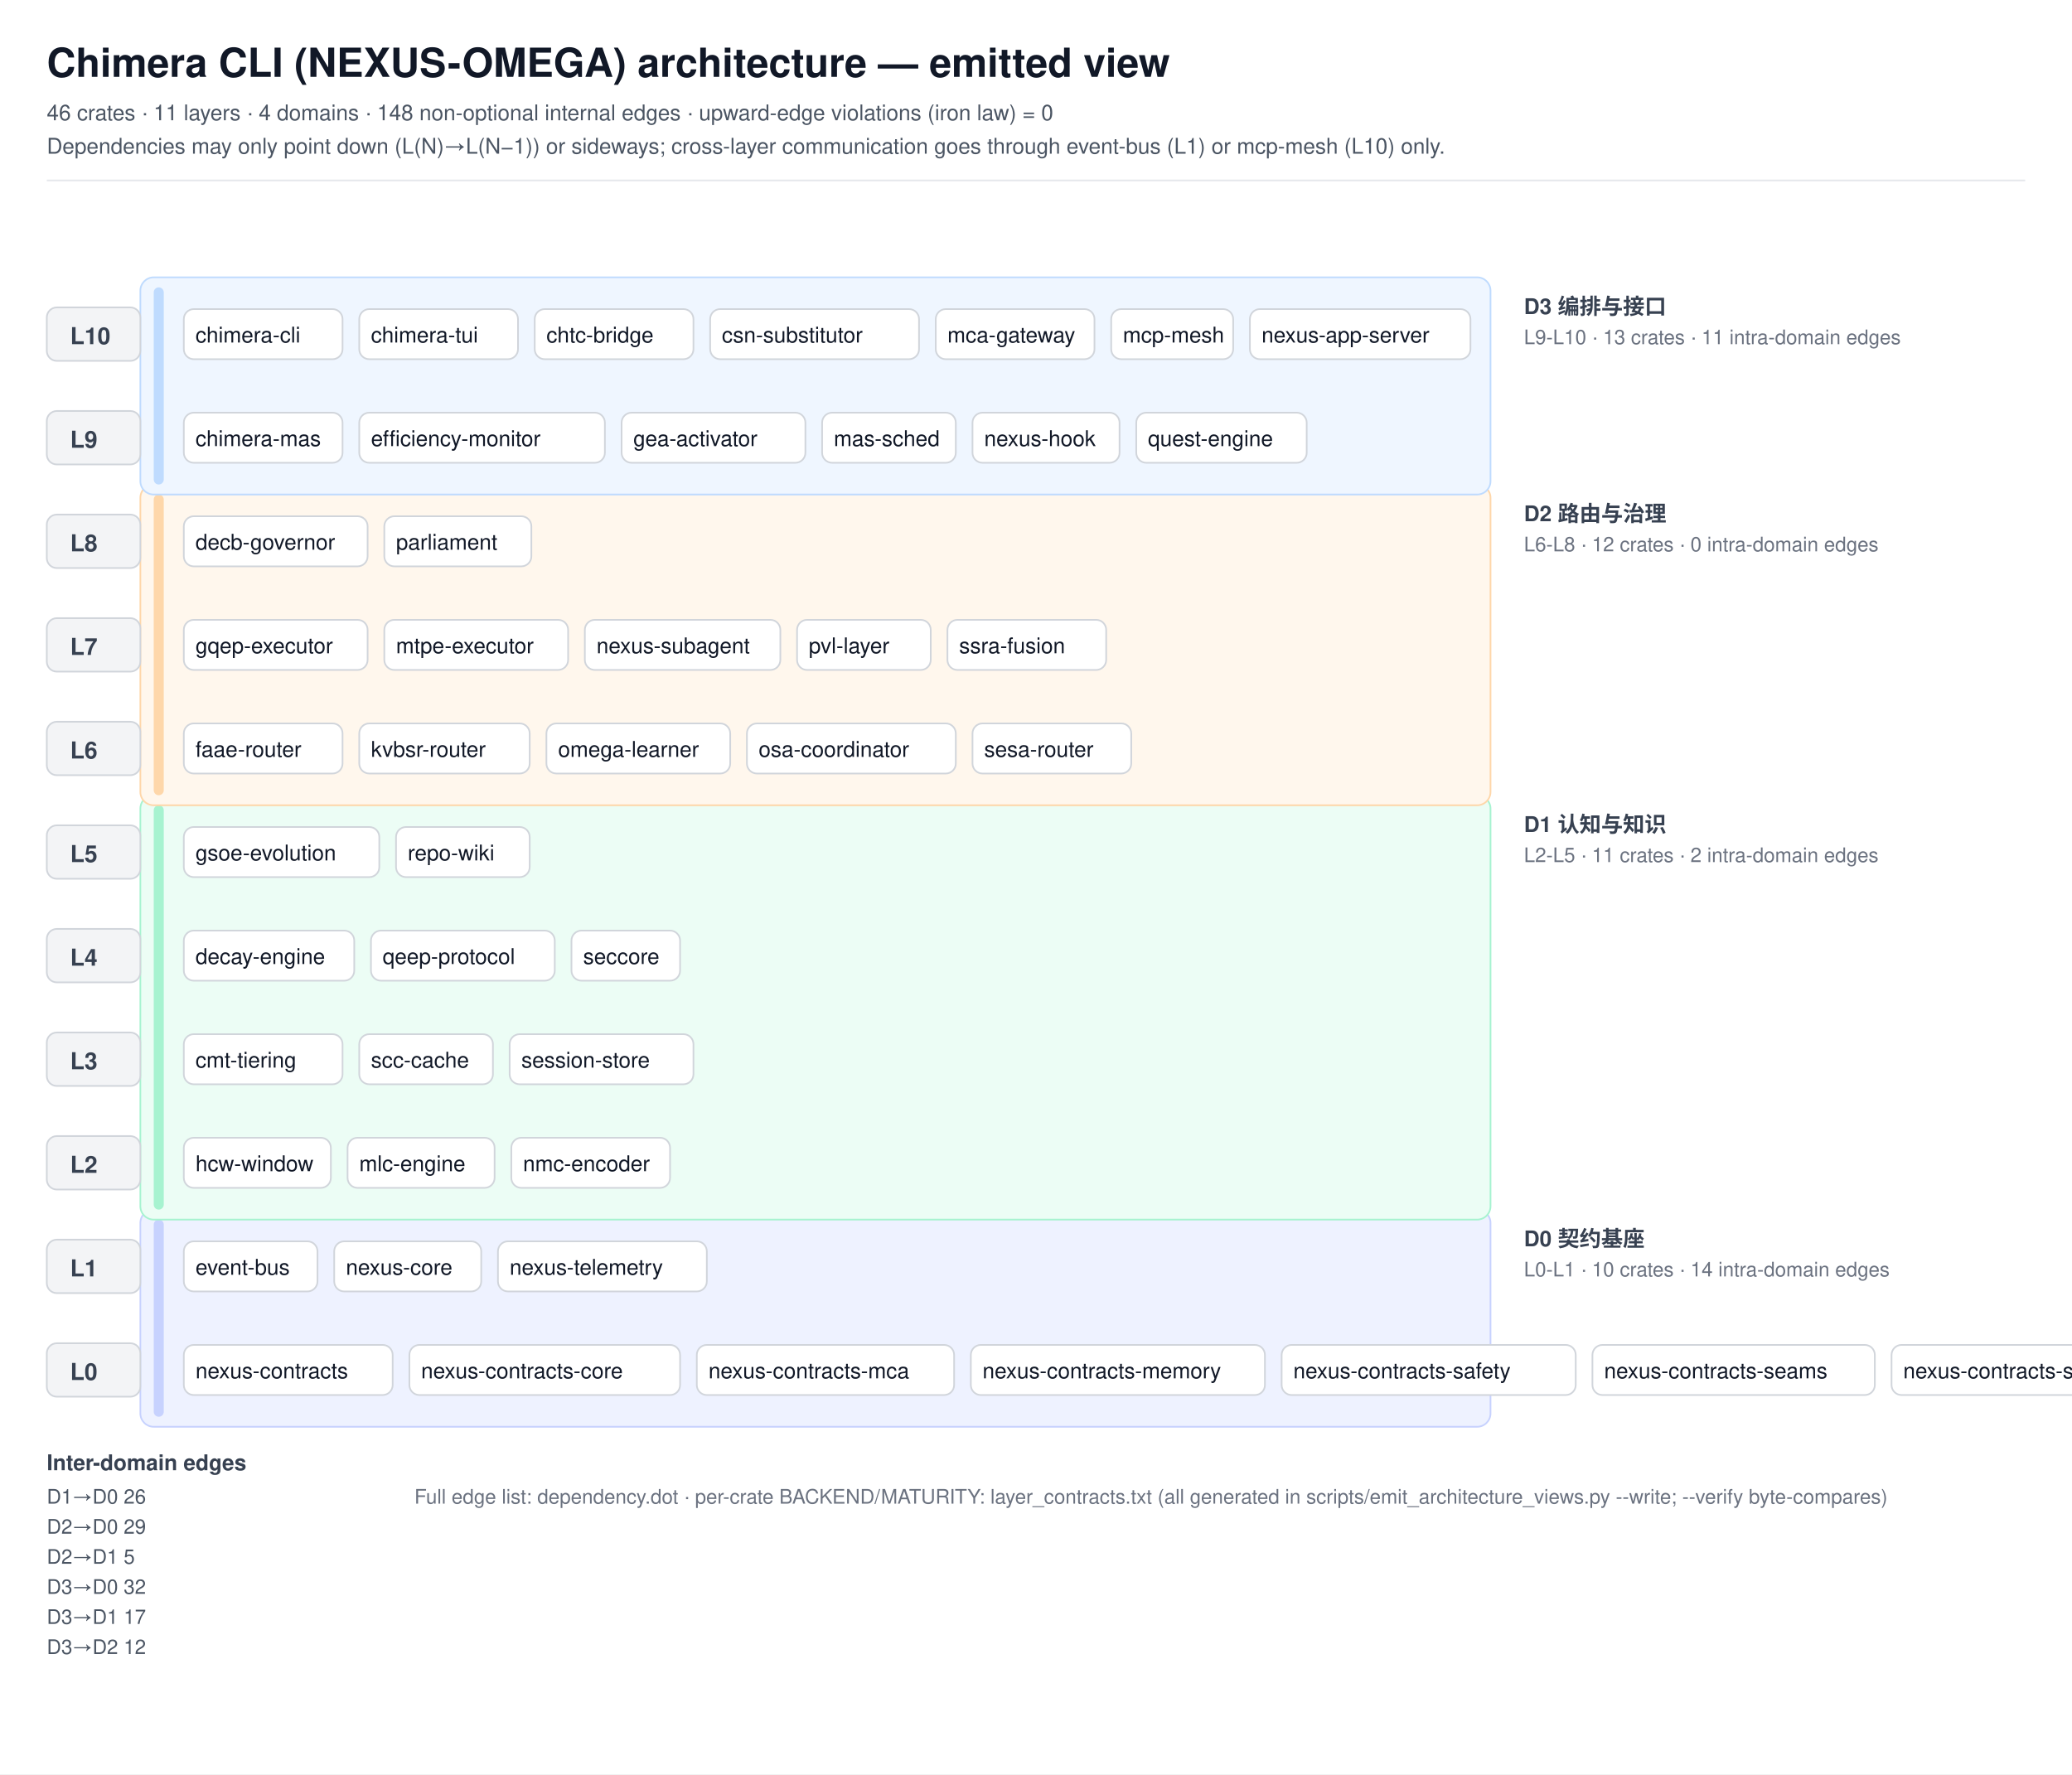
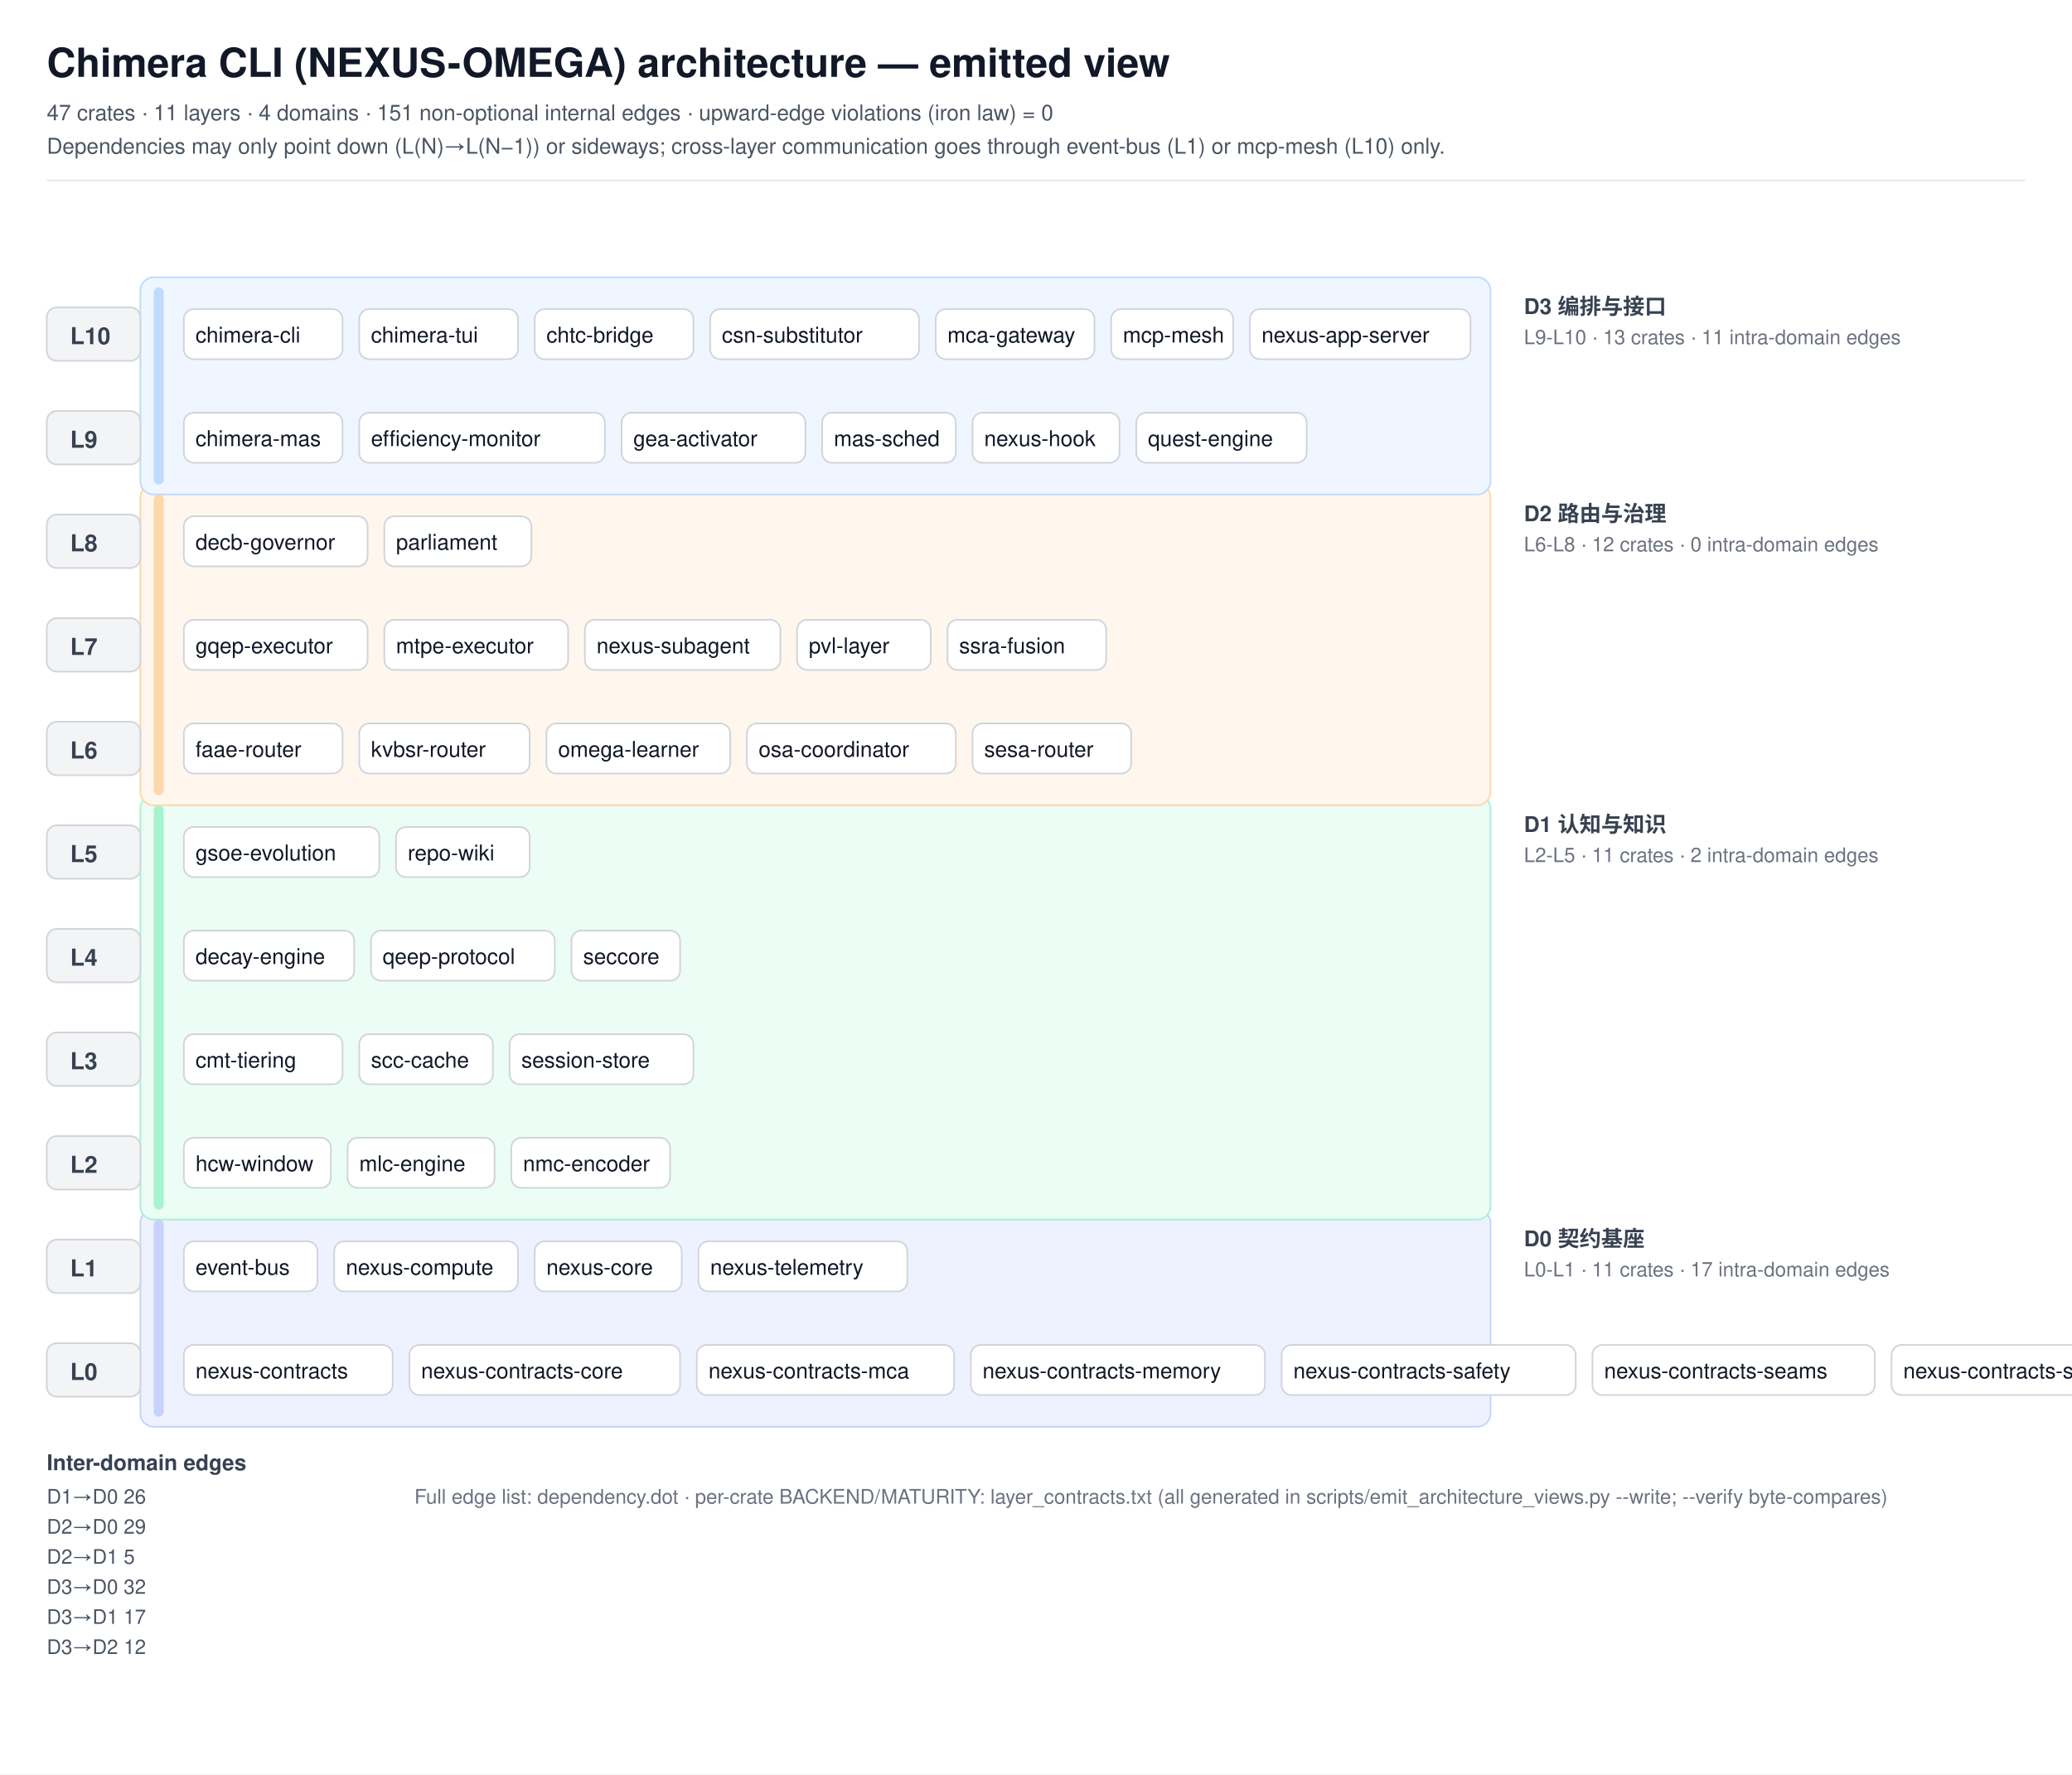
<svg xmlns="http://www.w3.org/2000/svg" viewBox="0 0 1240 1062" width="1240" height="1062" font-family="Helvetica, Arial, sans-serif">
  <rect x="0" y="0" width="1240" height="1062" fill="#ffffff" />
  <text x="28" y="46" font-size="24" font-weight="bold" fill="#111827">Chimera CLI (NEXUS-OMEGA) architecture — emitted view</text>
-   <text x="28" y="72" font-size="13" fill="#4b5563">46 crates · 11 layers · 4 domains · 148 non-optional internal edges · upward-edge violations (iron law) = 0</text>
+   <text x="28" y="72" font-size="13" fill="#4b5563">47 crates · 11 layers · 4 domains · 151 non-optional internal edges · upward-edge violations (iron law) = 0</text>
  <text x="28" y="92" font-size="13" fill="#4b5563">Dependencies may only point down (L(N)→L(N−1)) or sideways; cross-layer communication goes through event-bus (L1) or mcp-mesh (L10) only.</text>
  <line x1="28" y1="108" x2="1212" y2="108" stroke="#e5e7eb" />
  <rect x="84" y="724" width="808" height="130" rx="8" fill="#eef2ff" stroke="#c7d2fe" />
  <rect x="92" y="730" width="6" height="118" rx="3" fill="#c7d2fe" />
  <text x="912" y="746" font-size="13" font-weight="bold" fill="#374151">D0 契约基座</text>
-   <text x="912" y="764" font-size="12" fill="#6b7280">L0-L1 · 10 crates · 14 intra-domain edges</text>
+   <text x="912" y="764" font-size="12" fill="#6b7280">L0-L1 · 11 crates · 17 intra-domain edges</text>
  <rect x="84" y="476" width="808" height="254" rx="8" fill="#ecfdf5" stroke="#a7f3d0" />
  <rect x="92" y="482" width="6" height="242" rx="3" fill="#a7f3d0" />
  <text x="912" y="498" font-size="13" font-weight="bold" fill="#374151">D1 认知与知识</text>
  <text x="912" y="516" font-size="12" fill="#6b7280">L2-L5 · 11 crates · 2 intra-domain edges</text>
  <rect x="84" y="290" width="808" height="192" rx="8" fill="#fff7ed" stroke="#fed7aa" />
  <rect x="92" y="296" width="6" height="180" rx="3" fill="#fed7aa" />
  <text x="912" y="312" font-size="13" font-weight="bold" fill="#374151">D2 路由与治理</text>
  <text x="912" y="330" font-size="12" fill="#6b7280">L6-L8 · 12 crates · 0 intra-domain edges</text>
  <rect x="84" y="166" width="808" height="130" rx="8" fill="#eff6ff" stroke="#bfdbfe" />
  <rect x="92" y="172" width="6" height="118" rx="3" fill="#bfdbfe" />
  <text x="912" y="188" font-size="13" font-weight="bold" fill="#374151">D3 编排与接口</text>
  <text x="912" y="206" font-size="12" fill="#6b7280">L9-L10 · 13 crates · 11 intra-domain edges</text>
  <rect x="28" y="184" width="56" height="32" rx="6" fill="#f3f4f6" stroke="#d1d5db" />
  <text x="42" y="206" font-size="14" font-weight="bold" fill="#374151">L10</text>
  <rect x="110" y="185" width="95" height="30" rx="6" fill="#ffffff" stroke="#d1d5db" />
  <text x="117" y="205" font-size="13" fill="#111827">chimera-cli</text>
  <rect x="215" y="185" width="95" height="30" rx="6" fill="#ffffff" stroke="#d1d5db" />
  <text x="222" y="205" font-size="13" fill="#111827">chimera-tui</text>
  <rect x="320" y="185" width="95" height="30" rx="6" fill="#ffffff" stroke="#d1d5db" />
  <text x="327" y="205" font-size="13" fill="#111827">chtc-bridge</text>
  <rect x="425" y="185" width="125" height="30" rx="6" fill="#ffffff" stroke="#d1d5db" />
  <text x="432" y="205" font-size="13" fill="#111827">csn-substitutor</text>
  <rect x="560" y="185" width="95" height="30" rx="6" fill="#ffffff" stroke="#d1d5db" />
  <text x="567" y="205" font-size="13" fill="#111827">mca-gateway</text>
  <rect x="665" y="185" width="73" height="30" rx="6" fill="#ffffff" stroke="#d1d5db" />
  <text x="672" y="205" font-size="13" fill="#111827">mcp-mesh</text>
  <rect x="748" y="185" width="132" height="30" rx="6" fill="#ffffff" stroke="#d1d5db" />
  <text x="755" y="205" font-size="13" fill="#111827">nexus-app-server</text>
  <rect x="28" y="246" width="56" height="32" rx="6" fill="#f3f4f6" stroke="#d1d5db" />
  <text x="42" y="268" font-size="14" font-weight="bold" fill="#374151">L9</text>
  <rect x="110" y="247" width="95" height="30" rx="6" fill="#ffffff" stroke="#d1d5db" />
  <text x="117" y="267" font-size="13" fill="#111827">chimera-mas</text>
  <rect x="215" y="247" width="147" height="30" rx="6" fill="#ffffff" stroke="#d1d5db" />
  <text x="222" y="267" font-size="13" fill="#111827">efficiency-monitor</text>
  <rect x="372" y="247" width="110" height="30" rx="6" fill="#ffffff" stroke="#d1d5db" />
  <text x="379" y="267" font-size="13" fill="#111827">gea-activator</text>
  <rect x="492" y="247" width="80" height="30" rx="6" fill="#ffffff" stroke="#d1d5db" />
  <text x="499" y="267" font-size="13" fill="#111827">mas-sched</text>
  <rect x="582" y="247" width="88" height="30" rx="6" fill="#ffffff" stroke="#d1d5db" />
  <text x="589" y="267" font-size="13" fill="#111827">nexus-hook</text>
  <rect x="680" y="247" width="102" height="30" rx="6" fill="#ffffff" stroke="#d1d5db" />
  <text x="687" y="267" font-size="13" fill="#111827">quest-engine</text>
  <rect x="28" y="308" width="56" height="32" rx="6" fill="#f3f4f6" stroke="#d1d5db" />
  <text x="42" y="330" font-size="14" font-weight="bold" fill="#374151">L8</text>
  <rect x="110" y="309" width="110" height="30" rx="6" fill="#ffffff" stroke="#d1d5db" />
  <text x="117" y="329" font-size="13" fill="#111827">decb-governor</text>
  <rect x="230" y="309" width="88" height="30" rx="6" fill="#ffffff" stroke="#d1d5db" />
  <text x="237" y="329" font-size="13" fill="#111827">parliament</text>
  <rect x="28" y="370" width="56" height="32" rx="6" fill="#f3f4f6" stroke="#d1d5db" />
  <text x="42" y="392" font-size="14" font-weight="bold" fill="#374151">L7</text>
  <rect x="110" y="371" width="110" height="30" rx="6" fill="#ffffff" stroke="#d1d5db" />
  <text x="117" y="391" font-size="13" fill="#111827">gqep-executor</text>
  <rect x="230" y="371" width="110" height="30" rx="6" fill="#ffffff" stroke="#d1d5db" />
  <text x="237" y="391" font-size="13" fill="#111827">mtpe-executor</text>
  <rect x="350" y="371" width="117" height="30" rx="6" fill="#ffffff" stroke="#d1d5db" />
  <text x="357" y="391" font-size="13" fill="#111827">nexus-subagent</text>
  <rect x="477" y="371" width="80" height="30" rx="6" fill="#ffffff" stroke="#d1d5db" />
  <text x="484" y="391" font-size="13" fill="#111827">pvl-layer</text>
  <rect x="567" y="371" width="95" height="30" rx="6" fill="#ffffff" stroke="#d1d5db" />
  <text x="574" y="391" font-size="13" fill="#111827">ssra-fusion</text>
  <rect x="28" y="432" width="56" height="32" rx="6" fill="#f3f4f6" stroke="#d1d5db" />
  <text x="42" y="454" font-size="14" font-weight="bold" fill="#374151">L6</text>
  <rect x="110" y="433" width="95" height="30" rx="6" fill="#ffffff" stroke="#d1d5db" />
  <text x="117" y="453" font-size="13" fill="#111827">faae-router</text>
  <rect x="215" y="433" width="102" height="30" rx="6" fill="#ffffff" stroke="#d1d5db" />
  <text x="222" y="453" font-size="13" fill="#111827">kvbsr-router</text>
  <rect x="327" y="433" width="110" height="30" rx="6" fill="#ffffff" stroke="#d1d5db" />
  <text x="334" y="453" font-size="13" fill="#111827">omega-learner</text>
  <rect x="447" y="433" width="125" height="30" rx="6" fill="#ffffff" stroke="#d1d5db" />
  <text x="454" y="453" font-size="13" fill="#111827">osa-coordinator</text>
  <rect x="582" y="433" width="95" height="30" rx="6" fill="#ffffff" stroke="#d1d5db" />
  <text x="589" y="453" font-size="13" fill="#111827">sesa-router</text>
  <rect x="28" y="494" width="56" height="32" rx="6" fill="#f3f4f6" stroke="#d1d5db" />
  <text x="42" y="516" font-size="14" font-weight="bold" fill="#374151">L5</text>
  <rect x="110" y="495" width="117" height="30" rx="6" fill="#ffffff" stroke="#d1d5db" />
  <text x="117" y="515" font-size="13" fill="#111827">gsoe-evolution</text>
  <rect x="237" y="495" width="80" height="30" rx="6" fill="#ffffff" stroke="#d1d5db" />
  <text x="244" y="515" font-size="13" fill="#111827">repo-wiki</text>
  <rect x="28" y="556" width="56" height="32" rx="6" fill="#f3f4f6" stroke="#d1d5db" />
  <text x="42" y="578" font-size="14" font-weight="bold" fill="#374151">L4</text>
  <rect x="110" y="557" width="102" height="30" rx="6" fill="#ffffff" stroke="#d1d5db" />
  <text x="117" y="577" font-size="13" fill="#111827">decay-engine</text>
  <rect x="222" y="557" width="110" height="30" rx="6" fill="#ffffff" stroke="#d1d5db" />
  <text x="229" y="577" font-size="13" fill="#111827">qeep-protocol</text>
  <rect x="342" y="557" width="65" height="30" rx="6" fill="#ffffff" stroke="#d1d5db" />
  <text x="349" y="577" font-size="13" fill="#111827">seccore</text>
  <rect x="28" y="618" width="56" height="32" rx="6" fill="#f3f4f6" stroke="#d1d5db" />
  <text x="42" y="640" font-size="14" font-weight="bold" fill="#374151">L3</text>
  <rect x="110" y="619" width="95" height="30" rx="6" fill="#ffffff" stroke="#d1d5db" />
  <text x="117" y="639" font-size="13" fill="#111827">cmt-tiering</text>
  <rect x="215" y="619" width="80" height="30" rx="6" fill="#ffffff" stroke="#d1d5db" />
  <text x="222" y="639" font-size="13" fill="#111827">scc-cache</text>
  <rect x="305" y="619" width="110" height="30" rx="6" fill="#ffffff" stroke="#d1d5db" />
  <text x="312" y="639" font-size="13" fill="#111827">session-store</text>
  <rect x="28" y="680" width="56" height="32" rx="6" fill="#f3f4f6" stroke="#d1d5db" />
  <text x="42" y="702" font-size="14" font-weight="bold" fill="#374151">L2</text>
  <rect x="110" y="681" width="88" height="30" rx="6" fill="#ffffff" stroke="#d1d5db" />
  <text x="117" y="701" font-size="13" fill="#111827">hcw-window</text>
  <rect x="208" y="681" width="88" height="30" rx="6" fill="#ffffff" stroke="#d1d5db" />
  <text x="215" y="701" font-size="13" fill="#111827">mlc-engine</text>
  <rect x="306" y="681" width="95" height="30" rx="6" fill="#ffffff" stroke="#d1d5db" />
  <text x="313" y="701" font-size="13" fill="#111827">nmc-encoder</text>
  <rect x="28" y="742" width="56" height="32" rx="6" fill="#f3f4f6" stroke="#d1d5db" />
  <text x="42" y="764" font-size="14" font-weight="bold" fill="#374151">L1</text>
  <rect x="110" y="743" width="80" height="30" rx="6" fill="#ffffff" stroke="#d1d5db" />
  <text x="117" y="763" font-size="13" fill="#111827">event-bus</text>
-   <rect x="200" y="743" width="88" height="30" rx="6" fill="#ffffff" stroke="#d1d5db" />
-   <text x="207" y="763" font-size="13" fill="#111827">nexus-core</text>
-   <rect x="298" y="743" width="125" height="30" rx="6" fill="#ffffff" stroke="#d1d5db" />
-   <text x="305" y="763" font-size="13" fill="#111827">nexus-telemetry</text>
+   <rect x="200" y="743" width="110" height="30" rx="6" fill="#ffffff" stroke="#d1d5db" />
+   <text x="207" y="763" font-size="13" fill="#111827">nexus-compute</text>
+   <rect x="320" y="743" width="88" height="30" rx="6" fill="#ffffff" stroke="#d1d5db" />
+   <text x="327" y="763" font-size="13" fill="#111827">nexus-core</text>
+   <rect x="418" y="743" width="125" height="30" rx="6" fill="#ffffff" stroke="#d1d5db" />
+   <text x="425" y="763" font-size="13" fill="#111827">nexus-telemetry</text>
  <rect x="28" y="804" width="56" height="32" rx="6" fill="#f3f4f6" stroke="#d1d5db" />
  <text x="42" y="826" font-size="14" font-weight="bold" fill="#374151">L0</text>
  <rect x="110" y="805" width="125" height="30" rx="6" fill="#ffffff" stroke="#d1d5db" />
  <text x="117" y="825" font-size="13" fill="#111827">nexus-contracts</text>
  <rect x="245" y="805" width="162" height="30" rx="6" fill="#ffffff" stroke="#d1d5db" />
  <text x="252" y="825" font-size="13" fill="#111827">nexus-contracts-core</text>
  <rect x="417" y="805" width="154" height="30" rx="6" fill="#ffffff" stroke="#d1d5db" />
  <text x="424" y="825" font-size="13" fill="#111827">nexus-contracts-mca</text>
  <rect x="581" y="805" width="176" height="30" rx="6" fill="#ffffff" stroke="#d1d5db" />
  <text x="588" y="825" font-size="13" fill="#111827">nexus-contracts-memory</text>
  <rect x="767" y="805" width="176" height="30" rx="6" fill="#ffffff" stroke="#d1d5db" />
  <text x="774" y="825" font-size="13" fill="#111827">nexus-contracts-safety</text>
  <rect x="953" y="805" width="169" height="30" rx="6" fill="#ffffff" stroke="#d1d5db" />
  <text x="960" y="825" font-size="13" fill="#111827">nexus-contracts-seams</text>
  <rect x="1132" y="805" width="176" height="30" rx="6" fill="#ffffff" stroke="#d1d5db" />
  <text x="1139" y="825" font-size="13" fill="#111827">nexus-contracts-sparse</text>
  <text x="28" y="880" font-size="13" font-weight="bold" fill="#374151">Inter-domain edges</text>
  <text x="28" y="900" font-size="12" fill="#4b5563">D1→D0 26</text>
  <text x="28" y="918" font-size="12" fill="#4b5563">D2→D0 29</text>
  <text x="28" y="936" font-size="12" fill="#4b5563">D2→D1 5</text>
  <text x="28" y="954" font-size="12" fill="#4b5563">D3→D0 32</text>
  <text x="28" y="972" font-size="12" fill="#4b5563">D3→D1 17</text>
  <text x="28" y="990" font-size="12" fill="#4b5563">D3→D2 12</text>
  <text x="248" y="900" font-size="12" fill="#6b7280">Full edge list: dependency.dot · per-crate BACKEND/MATURITY: layer_contracts.txt (all generated in scripts/emit_architecture_views.py --write; --verify byte-compares)</text>
</svg>
